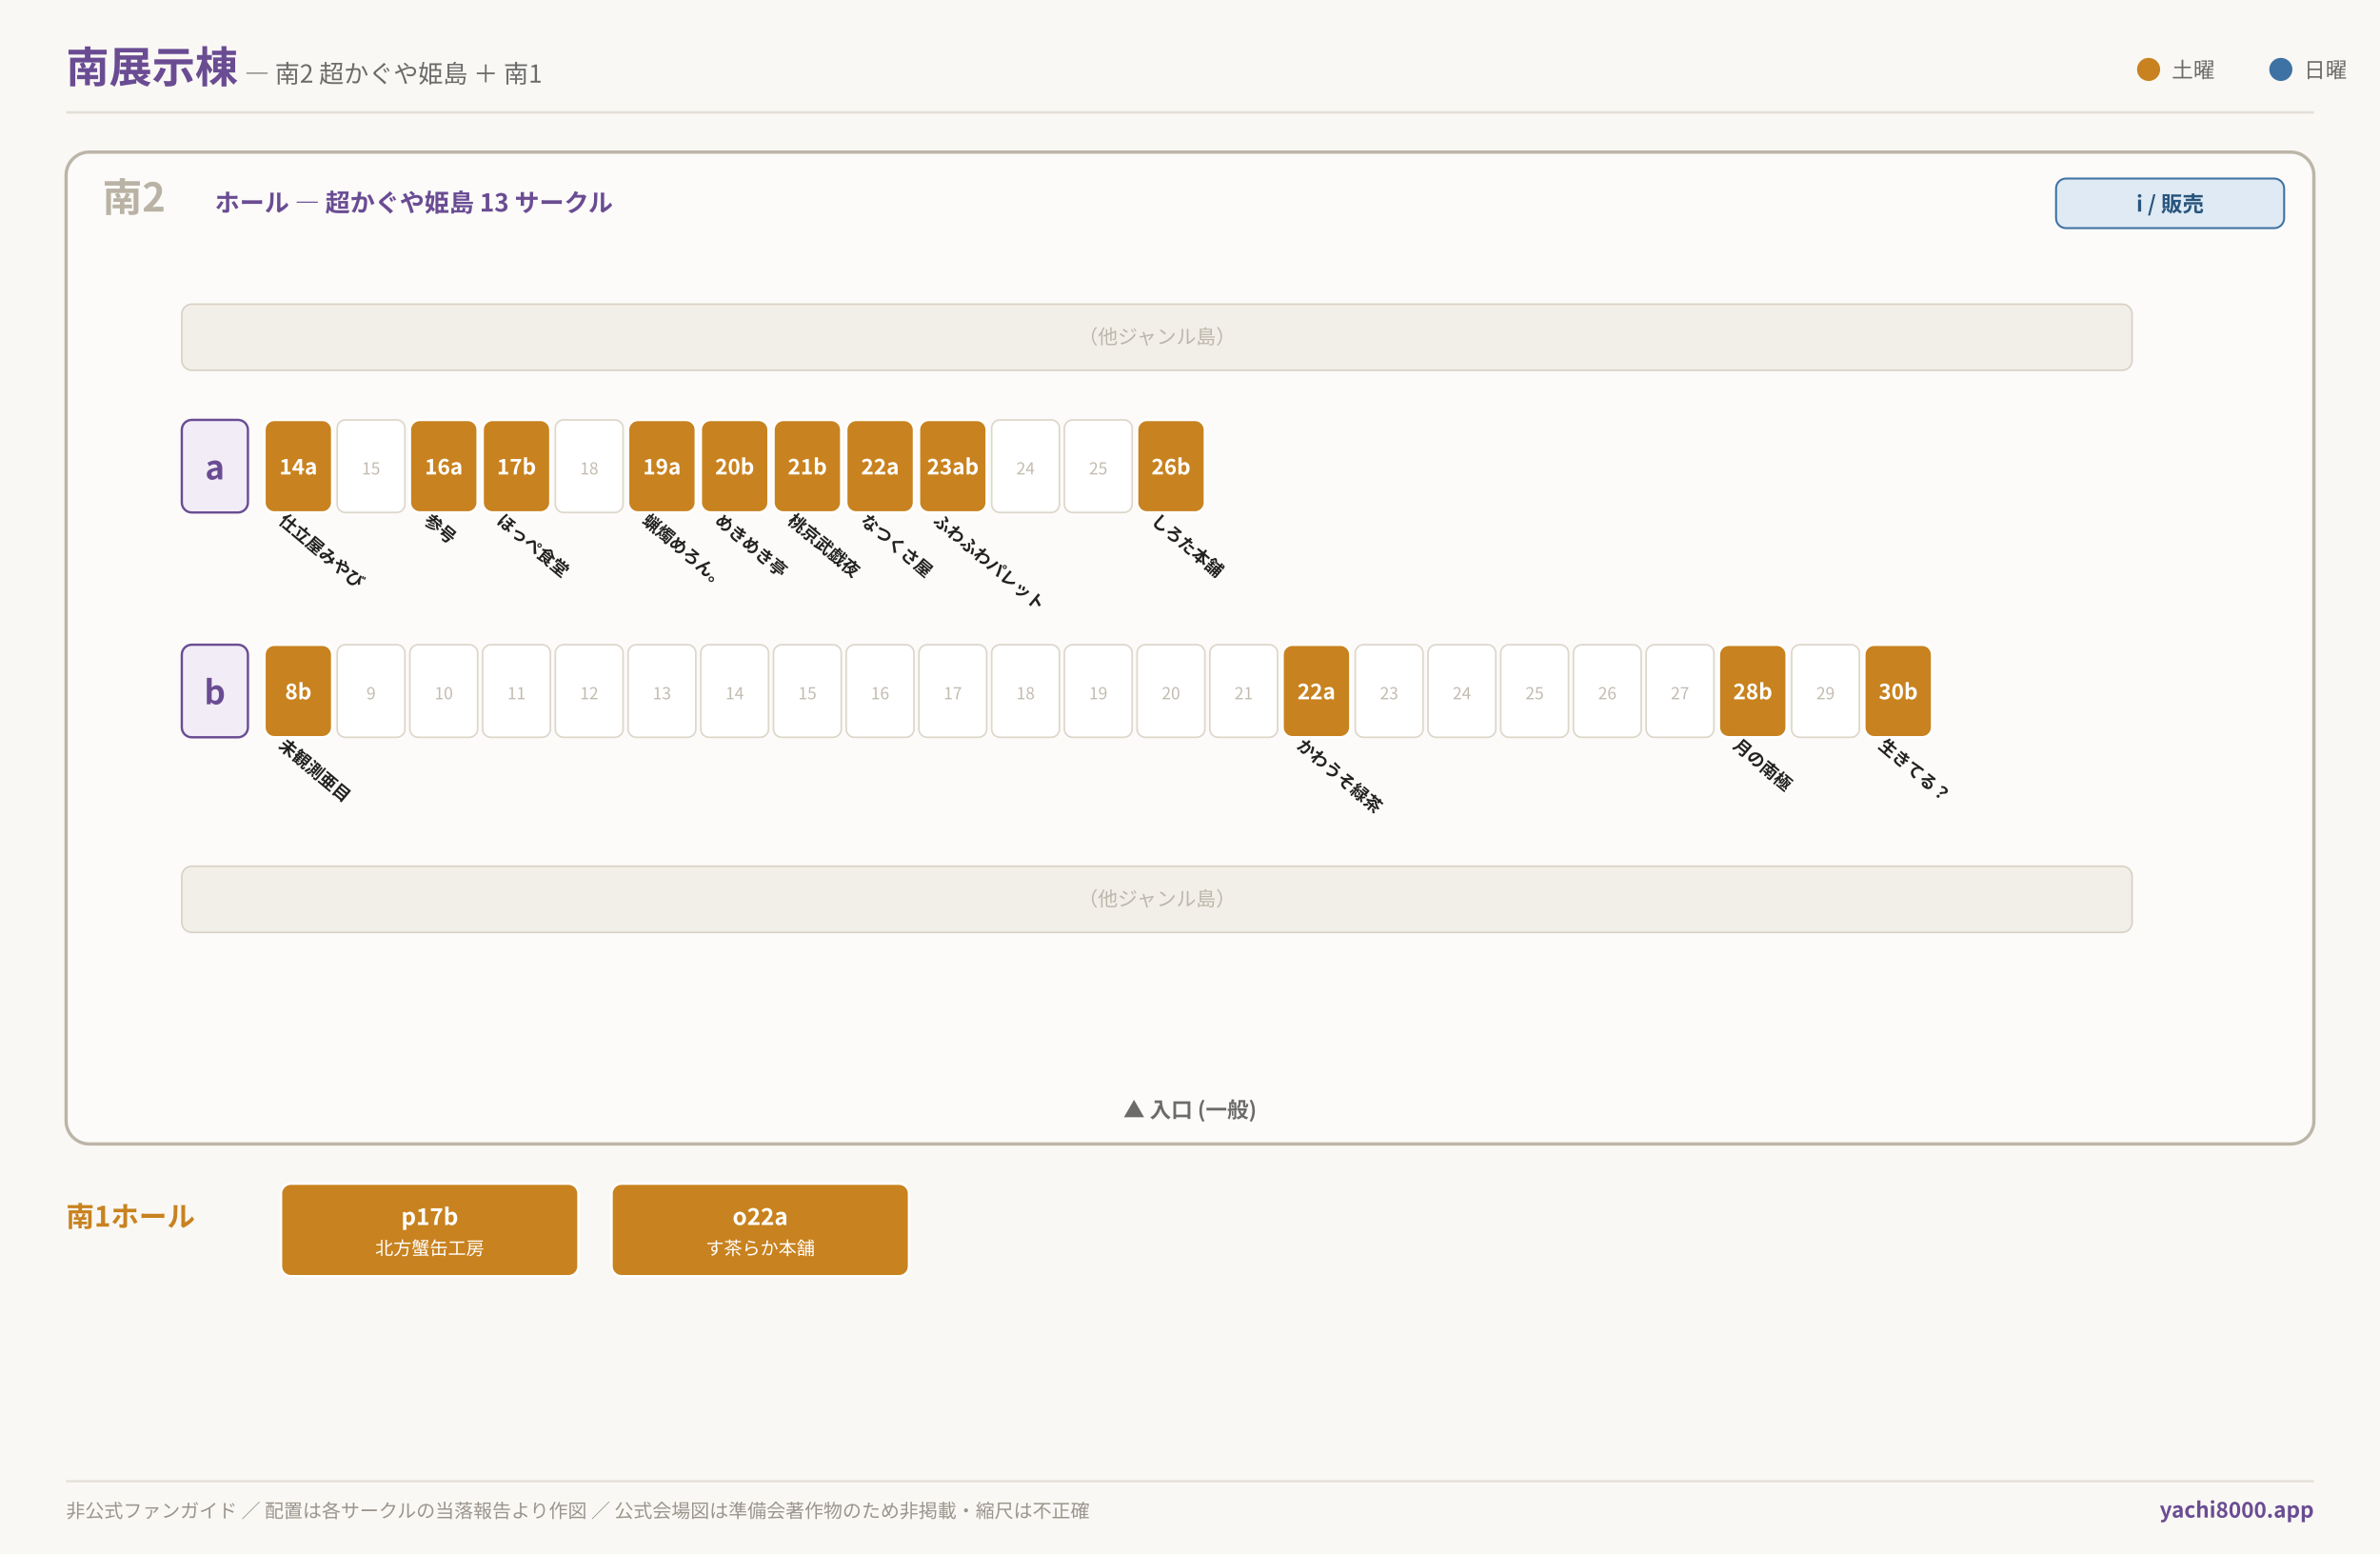
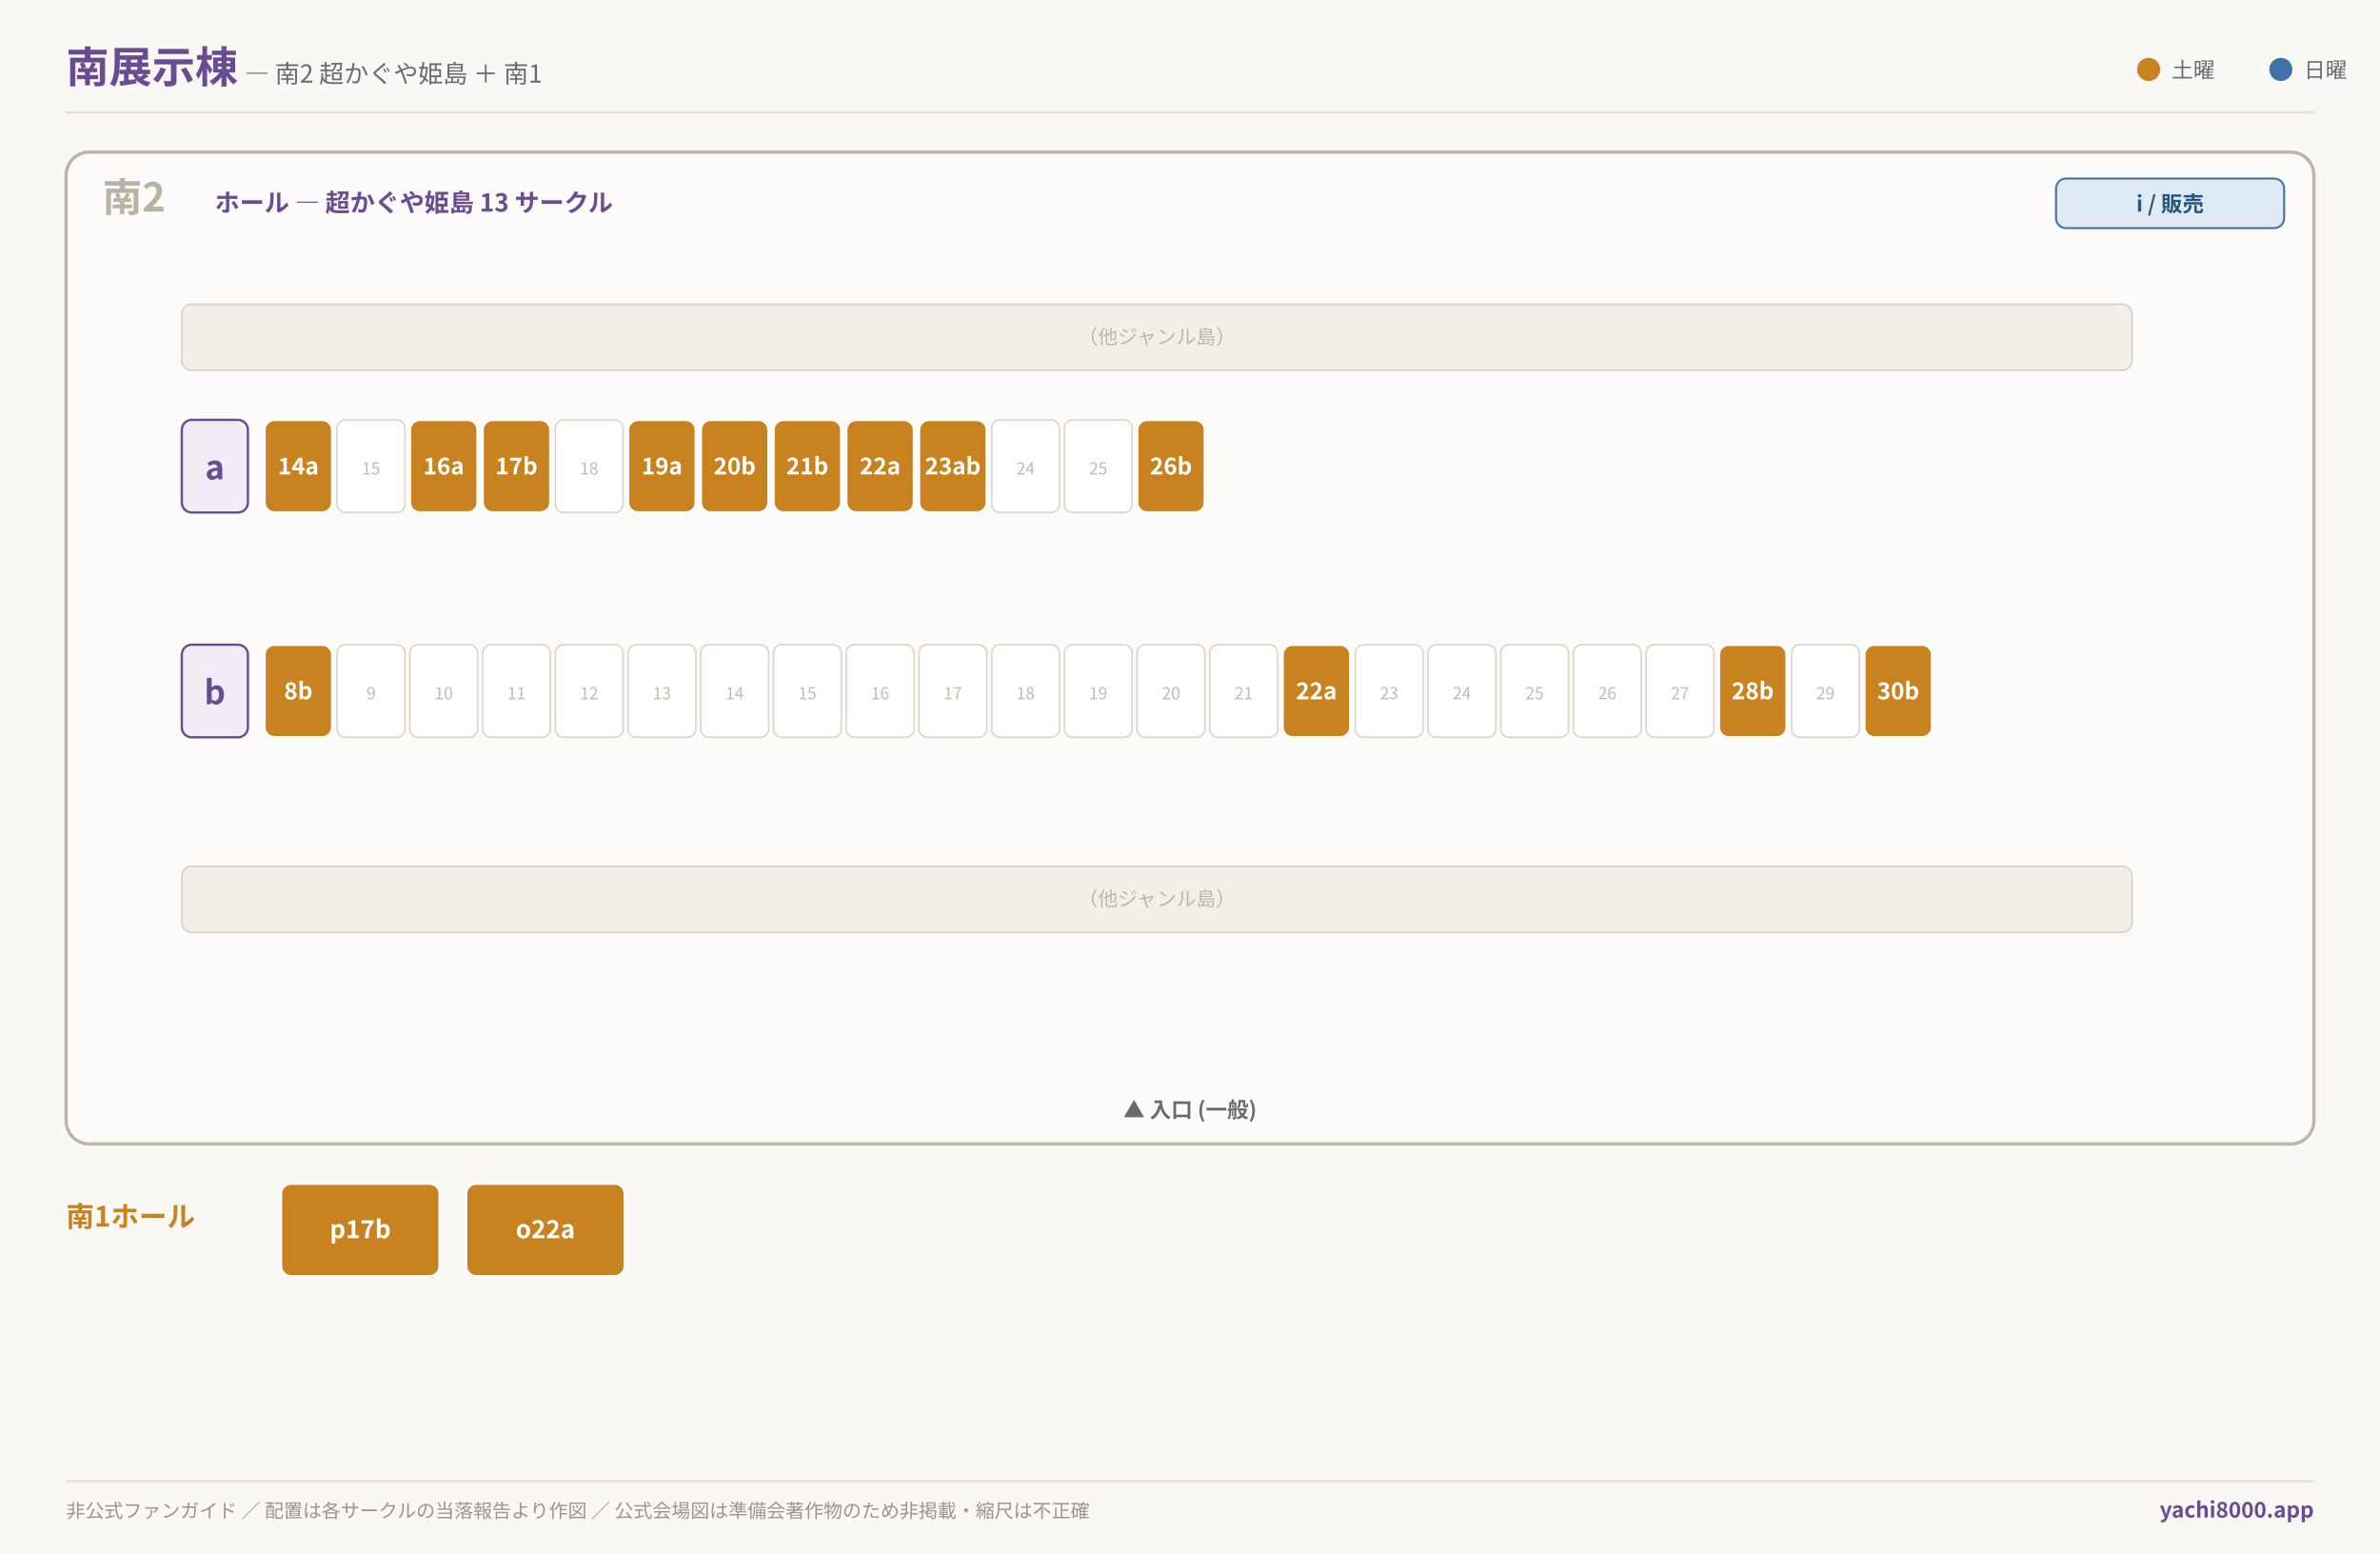
<svg xmlns="http://www.w3.org/2000/svg" width="1440" height="940" viewBox="0 0 1440 940" font-family="sans-serif">
  <rect x="0.0" y="0.0" width="1440.0" height="940.0" rx="0" fill="#faf8f4" stroke="none" stroke-width="1" />
  <text x="40.0" y="50.0" font-size="26" fill="#6a4c93" font-weight="800" text-anchor="start" font-family="'Noto Sans CJK JP','Hiragino Kaku Gothic ProN','Noto Sans JP',sans-serif">南展示棟</text>
  <text x="148.0" y="50.0" font-size="15" fill="#6b6b6b" font-weight="400" text-anchor="start" font-family="'Noto Sans CJK JP','Hiragino Kaku Gothic ProN','Noto Sans JP',sans-serif">― 南2 超かぐや姫島 ＋ 南1</text>
  <circle cx="1300" cy="42" r="7" fill="#c8821f" />
  <text x="1314.0" y="47.0" font-size="13" fill="#6b6b6b" font-weight="400" text-anchor="start" font-family="'Noto Sans CJK JP','Hiragino Kaku Gothic ProN','Noto Sans JP',sans-serif">土曜</text>
  <circle cx="1380" cy="42" r="7" fill="#3f72a4" />
  <text x="1394.0" y="47.0" font-size="13" fill="#6b6b6b" font-weight="400" text-anchor="start" font-family="'Noto Sans CJK JP','Hiragino Kaku Gothic ProN','Noto Sans JP',sans-serif">日曜</text>
  <line x1="40" y1="68" x2="1400" y2="68" stroke="#e2ded7" stroke-width="1.5" />
  <rect x="40.0" y="92.0" width="1360.0" height="600.0" rx="14" fill="#fcfbf9" stroke="#bcb5a8" stroke-width="2" />
  <text x="62.0" y="128.0" font-size="24" fill="#b9b2a5" font-weight="800" text-anchor="start" font-family="'Noto Sans CJK JP','Hiragino Kaku Gothic ProN','Noto Sans JP',sans-serif">南2</text>
  <text x="130.0" y="128.0" font-size="15" fill="#6a4c93" font-weight="700" text-anchor="start" font-family="'Noto Sans CJK JP','Hiragino Kaku Gothic ProN','Noto Sans JP',sans-serif">ホール ― 超かぐや姫島 13 サークル</text>
  <rect x="1244.0" y="108.0" width="138.0" height="30.0" rx="6" fill="#dfeaf4" stroke="#3f72a4" stroke-width="1.2" />
  <text x="1313.0" y="128.0" font-size="13" fill="#28557d" font-weight="700" text-anchor="middle" font-family="'Noto Sans CJK JP','Hiragino Kaku Gothic ProN','Noto Sans JP',sans-serif">i / 販売</text>
  <text x="720.0" y="676.0" font-size="13" fill="#6b6b6b" font-weight="700" text-anchor="middle" font-family="'Noto Sans CJK JP','Hiragino Kaku Gothic ProN','Noto Sans JP',sans-serif">▲ 入口 (一般)</text>
  <rect x="110.0" y="184.0" width="1180.0" height="40.0" rx="6" fill="#f2efe9" stroke="#d8d2c6" stroke-width="1" />
  <text x="700.0" y="208.0" font-size="12" fill="#bdb6aa" font-weight="400" text-anchor="middle" font-family="'Noto Sans CJK JP','Hiragino Kaku Gothic ProN','Noto Sans JP',sans-serif">（他ジャンル島）</text>
  <rect x="110.0" y="254.0" width="40.0" height="56.0" rx="6" fill="#f1ecf6" stroke="#6a4c93" stroke-width="1.4" />
  <text x="130.0" y="290.0" font-size="20" fill="#6a4c93" font-weight="800" text-anchor="middle" font-family="'Noto Sans CJK JP','Hiragino Kaku Gothic ProN','Noto Sans JP',sans-serif">a</text>
  <rect x="160.0" y="254.0" width="41.0" height="56.0" rx="6" fill="#c8821f" stroke="#ffffff" stroke-width="1.5" />
-   <text x="180.5" y="287.0" font-size="13" fill="#fff" font-weight="800" text-anchor="middle" font-family="'Noto Sans CJK JP','Hiragino Kaku Gothic ProN','Noto Sans JP',sans-serif">14a</text>
-   <text x="168.0" y="316.0" transform="rotate(40 168.0 316.0)" font-size="10.5" fill="#222222" font-weight="600" text-anchor="start" font-family="'Noto Sans CJK JP','Hiragino Kaku Gothic ProN','Noto Sans JP',sans-serif">仕立屋みやび</text>
+   <text x="180.5" y="287.0" font-size="14" fill="#fff" font-weight="800" text-anchor="middle" font-family="'Noto Sans CJK JP','Hiragino Kaku Gothic ProN','Noto Sans JP',sans-serif">14a</text>
  <rect x="204.0" y="254.0" width="41.0" height="56.0" rx="5" fill="#fff" stroke="#ddd6ca" stroke-width="1" />
  <text x="224.5" y="287.0" font-size="10" fill="#c2bbb0" font-weight="400" text-anchor="middle" font-family="'Noto Sans CJK JP','Hiragino Kaku Gothic ProN','Noto Sans JP',sans-serif">15</text>
  <rect x="248.0" y="254.0" width="41.0" height="56.0" rx="6" fill="#c8821f" stroke="#ffffff" stroke-width="1.5" />
-   <text x="268.5" y="287.0" font-size="13" fill="#fff" font-weight="800" text-anchor="middle" font-family="'Noto Sans CJK JP','Hiragino Kaku Gothic ProN','Noto Sans JP',sans-serif">16a</text>
-   <text x="256.0" y="316.0" transform="rotate(40 256.0 316.0)" font-size="10.5" fill="#222222" font-weight="600" text-anchor="start" font-family="'Noto Sans CJK JP','Hiragino Kaku Gothic ProN','Noto Sans JP',sans-serif">参号</text>
+   <text x="268.5" y="287.0" font-size="14" fill="#fff" font-weight="800" text-anchor="middle" font-family="'Noto Sans CJK JP','Hiragino Kaku Gothic ProN','Noto Sans JP',sans-serif">16a</text>
  <rect x="292.0" y="254.0" width="41.0" height="56.0" rx="6" fill="#c8821f" stroke="#ffffff" stroke-width="1.5" />
-   <text x="312.5" y="287.0" font-size="13" fill="#fff" font-weight="800" text-anchor="middle" font-family="'Noto Sans CJK JP','Hiragino Kaku Gothic ProN','Noto Sans JP',sans-serif">17b</text>
-   <text x="300.0" y="316.0" transform="rotate(40 300.0 316.0)" font-size="10.5" fill="#222222" font-weight="600" text-anchor="start" font-family="'Noto Sans CJK JP','Hiragino Kaku Gothic ProN','Noto Sans JP',sans-serif">ほっぺ食堂</text>
+   <text x="312.5" y="287.0" font-size="14" fill="#fff" font-weight="800" text-anchor="middle" font-family="'Noto Sans CJK JP','Hiragino Kaku Gothic ProN','Noto Sans JP',sans-serif">17b</text>
  <rect x="336.0" y="254.0" width="41.0" height="56.0" rx="5" fill="#fff" stroke="#ddd6ca" stroke-width="1" />
  <text x="356.5" y="287.0" font-size="10" fill="#c2bbb0" font-weight="400" text-anchor="middle" font-family="'Noto Sans CJK JP','Hiragino Kaku Gothic ProN','Noto Sans JP',sans-serif">18</text>
  <rect x="380.0" y="254.0" width="41.0" height="56.0" rx="6" fill="#c8821f" stroke="#ffffff" stroke-width="1.5" />
-   <text x="400.5" y="287.0" font-size="13" fill="#fff" font-weight="800" text-anchor="middle" font-family="'Noto Sans CJK JP','Hiragino Kaku Gothic ProN','Noto Sans JP',sans-serif">19a</text>
-   <text x="388.0" y="316.0" transform="rotate(40 388.0 316.0)" font-size="10.5" fill="#222222" font-weight="600" text-anchor="start" font-family="'Noto Sans CJK JP','Hiragino Kaku Gothic ProN','Noto Sans JP',sans-serif">蝋燭めろん。</text>
+   <text x="400.5" y="287.0" font-size="14" fill="#fff" font-weight="800" text-anchor="middle" font-family="'Noto Sans CJK JP','Hiragino Kaku Gothic ProN','Noto Sans JP',sans-serif">19a</text>
  <rect x="424.0" y="254.0" width="41.0" height="56.0" rx="6" fill="#c8821f" stroke="#ffffff" stroke-width="1.5" />
-   <text x="444.5" y="287.0" font-size="13" fill="#fff" font-weight="800" text-anchor="middle" font-family="'Noto Sans CJK JP','Hiragino Kaku Gothic ProN','Noto Sans JP',sans-serif">20b</text>
-   <text x="432.0" y="316.0" transform="rotate(40 432.0 316.0)" font-size="10.5" fill="#222222" font-weight="600" text-anchor="start" font-family="'Noto Sans CJK JP','Hiragino Kaku Gothic ProN','Noto Sans JP',sans-serif">めきめき亭</text>
+   <text x="444.5" y="287.0" font-size="14" fill="#fff" font-weight="800" text-anchor="middle" font-family="'Noto Sans CJK JP','Hiragino Kaku Gothic ProN','Noto Sans JP',sans-serif">20b</text>
  <rect x="468.0" y="254.0" width="41.0" height="56.0" rx="6" fill="#c8821f" stroke="#ffffff" stroke-width="1.5" />
-   <text x="488.5" y="287.0" font-size="13" fill="#fff" font-weight="800" text-anchor="middle" font-family="'Noto Sans CJK JP','Hiragino Kaku Gothic ProN','Noto Sans JP',sans-serif">21b</text>
-   <text x="476.0" y="316.0" transform="rotate(40 476.0 316.0)" font-size="10.5" fill="#222222" font-weight="600" text-anchor="start" font-family="'Noto Sans CJK JP','Hiragino Kaku Gothic ProN','Noto Sans JP',sans-serif">桃京武戯夜</text>
+   <text x="488.5" y="287.0" font-size="14" fill="#fff" font-weight="800" text-anchor="middle" font-family="'Noto Sans CJK JP','Hiragino Kaku Gothic ProN','Noto Sans JP',sans-serif">21b</text>
  <rect x="512.0" y="254.0" width="41.0" height="56.0" rx="6" fill="#c8821f" stroke="#ffffff" stroke-width="1.5" />
-   <text x="532.5" y="287.0" font-size="13" fill="#fff" font-weight="800" text-anchor="middle" font-family="'Noto Sans CJK JP','Hiragino Kaku Gothic ProN','Noto Sans JP',sans-serif">22a</text>
-   <text x="520.0" y="316.0" transform="rotate(40 520.0 316.0)" font-size="10.5" fill="#222222" font-weight="600" text-anchor="start" font-family="'Noto Sans CJK JP','Hiragino Kaku Gothic ProN','Noto Sans JP',sans-serif">なつくさ屋</text>
+   <text x="532.5" y="287.0" font-size="14" fill="#fff" font-weight="800" text-anchor="middle" font-family="'Noto Sans CJK JP','Hiragino Kaku Gothic ProN','Noto Sans JP',sans-serif">22a</text>
  <rect x="556.0" y="254.0" width="41.0" height="56.0" rx="6" fill="#c8821f" stroke="#ffffff" stroke-width="1.5" />
-   <text x="576.5" y="287.0" font-size="13" fill="#fff" font-weight="800" text-anchor="middle" font-family="'Noto Sans CJK JP','Hiragino Kaku Gothic ProN','Noto Sans JP',sans-serif">23ab</text>
-   <text x="564.0" y="316.0" transform="rotate(40 564.0 316.0)" font-size="10.5" fill="#222222" font-weight="600" text-anchor="start" font-family="'Noto Sans CJK JP','Hiragino Kaku Gothic ProN','Noto Sans JP',sans-serif">ふわふわパレット</text>
+   <text x="576.5" y="287.0" font-size="14" fill="#fff" font-weight="800" text-anchor="middle" font-family="'Noto Sans CJK JP','Hiragino Kaku Gothic ProN','Noto Sans JP',sans-serif">23ab</text>
  <rect x="600.0" y="254.0" width="41.0" height="56.0" rx="5" fill="#fff" stroke="#ddd6ca" stroke-width="1" />
  <text x="620.5" y="287.0" font-size="10" fill="#c2bbb0" font-weight="400" text-anchor="middle" font-family="'Noto Sans CJK JP','Hiragino Kaku Gothic ProN','Noto Sans JP',sans-serif">24</text>
  <rect x="644.0" y="254.0" width="41.0" height="56.0" rx="5" fill="#fff" stroke="#ddd6ca" stroke-width="1" />
  <text x="664.5" y="287.0" font-size="10" fill="#c2bbb0" font-weight="400" text-anchor="middle" font-family="'Noto Sans CJK JP','Hiragino Kaku Gothic ProN','Noto Sans JP',sans-serif">25</text>
  <rect x="688.0" y="254.0" width="41.0" height="56.0" rx="6" fill="#c8821f" stroke="#ffffff" stroke-width="1.5" />
-   <text x="708.5" y="287.0" font-size="13" fill="#fff" font-weight="800" text-anchor="middle" font-family="'Noto Sans CJK JP','Hiragino Kaku Gothic ProN','Noto Sans JP',sans-serif">26b</text>
-   <text x="696.0" y="316.0" transform="rotate(40 696.0 316.0)" font-size="10.5" fill="#222222" font-weight="600" text-anchor="start" font-family="'Noto Sans CJK JP','Hiragino Kaku Gothic ProN','Noto Sans JP',sans-serif">しろた本舗</text>
+   <text x="708.5" y="287.0" font-size="14" fill="#fff" font-weight="800" text-anchor="middle" font-family="'Noto Sans CJK JP','Hiragino Kaku Gothic ProN','Noto Sans JP',sans-serif">26b</text>
  <rect x="110.0" y="390.0" width="40.0" height="56.0" rx="6" fill="#f1ecf6" stroke="#6a4c93" stroke-width="1.4" />
  <text x="130.0" y="426.0" font-size="20" fill="#6a4c93" font-weight="800" text-anchor="middle" font-family="'Noto Sans CJK JP','Hiragino Kaku Gothic ProN','Noto Sans JP',sans-serif">b</text>
  <rect x="160.0" y="390.0" width="41.0" height="56.0" rx="6" fill="#c8821f" stroke="#ffffff" stroke-width="1.5" />
-   <text x="180.5" y="423.0" font-size="13" fill="#fff" font-weight="800" text-anchor="middle" font-family="'Noto Sans CJK JP','Hiragino Kaku Gothic ProN','Noto Sans JP',sans-serif">8b</text>
-   <text x="168.0" y="452.0" transform="rotate(40 168.0 452.0)" font-size="10.5" fill="#222222" font-weight="600" text-anchor="start" font-family="'Noto Sans CJK JP','Hiragino Kaku Gothic ProN','Noto Sans JP',sans-serif">未観測亜目</text>
+   <text x="180.5" y="423.0" font-size="14" fill="#fff" font-weight="800" text-anchor="middle" font-family="'Noto Sans CJK JP','Hiragino Kaku Gothic ProN','Noto Sans JP',sans-serif">8b</text>
  <rect x="204.0" y="390.0" width="41.0" height="56.0" rx="5" fill="#fff" stroke="#ddd6ca" stroke-width="1" />
  <text x="224.5" y="423.0" font-size="10" fill="#c2bbb0" font-weight="400" text-anchor="middle" font-family="'Noto Sans CJK JP','Hiragino Kaku Gothic ProN','Noto Sans JP',sans-serif">9</text>
  <rect x="248.0" y="390.0" width="41.0" height="56.0" rx="5" fill="#fff" stroke="#ddd6ca" stroke-width="1" />
  <text x="268.5" y="423.0" font-size="10" fill="#c2bbb0" font-weight="400" text-anchor="middle" font-family="'Noto Sans CJK JP','Hiragino Kaku Gothic ProN','Noto Sans JP',sans-serif">10</text>
  <rect x="292.0" y="390.0" width="41.0" height="56.0" rx="5" fill="#fff" stroke="#ddd6ca" stroke-width="1" />
  <text x="312.5" y="423.0" font-size="10" fill="#c2bbb0" font-weight="400" text-anchor="middle" font-family="'Noto Sans CJK JP','Hiragino Kaku Gothic ProN','Noto Sans JP',sans-serif">11</text>
  <rect x="336.0" y="390.0" width="41.0" height="56.0" rx="5" fill="#fff" stroke="#ddd6ca" stroke-width="1" />
  <text x="356.5" y="423.0" font-size="10" fill="#c2bbb0" font-weight="400" text-anchor="middle" font-family="'Noto Sans CJK JP','Hiragino Kaku Gothic ProN','Noto Sans JP',sans-serif">12</text>
  <rect x="380.0" y="390.0" width="41.0" height="56.0" rx="5" fill="#fff" stroke="#ddd6ca" stroke-width="1" />
  <text x="400.5" y="423.0" font-size="10" fill="#c2bbb0" font-weight="400" text-anchor="middle" font-family="'Noto Sans CJK JP','Hiragino Kaku Gothic ProN','Noto Sans JP',sans-serif">13</text>
  <rect x="424.0" y="390.0" width="41.0" height="56.0" rx="5" fill="#fff" stroke="#ddd6ca" stroke-width="1" />
  <text x="444.5" y="423.0" font-size="10" fill="#c2bbb0" font-weight="400" text-anchor="middle" font-family="'Noto Sans CJK JP','Hiragino Kaku Gothic ProN','Noto Sans JP',sans-serif">14</text>
  <rect x="468.0" y="390.0" width="41.0" height="56.0" rx="5" fill="#fff" stroke="#ddd6ca" stroke-width="1" />
  <text x="488.5" y="423.0" font-size="10" fill="#c2bbb0" font-weight="400" text-anchor="middle" font-family="'Noto Sans CJK JP','Hiragino Kaku Gothic ProN','Noto Sans JP',sans-serif">15</text>
  <rect x="512.0" y="390.0" width="41.0" height="56.0" rx="5" fill="#fff" stroke="#ddd6ca" stroke-width="1" />
  <text x="532.5" y="423.0" font-size="10" fill="#c2bbb0" font-weight="400" text-anchor="middle" font-family="'Noto Sans CJK JP','Hiragino Kaku Gothic ProN','Noto Sans JP',sans-serif">16</text>
  <rect x="556.0" y="390.0" width="41.0" height="56.0" rx="5" fill="#fff" stroke="#ddd6ca" stroke-width="1" />
  <text x="576.5" y="423.0" font-size="10" fill="#c2bbb0" font-weight="400" text-anchor="middle" font-family="'Noto Sans CJK JP','Hiragino Kaku Gothic ProN','Noto Sans JP',sans-serif">17</text>
  <rect x="600.0" y="390.0" width="41.0" height="56.0" rx="5" fill="#fff" stroke="#ddd6ca" stroke-width="1" />
  <text x="620.5" y="423.0" font-size="10" fill="#c2bbb0" font-weight="400" text-anchor="middle" font-family="'Noto Sans CJK JP','Hiragino Kaku Gothic ProN','Noto Sans JP',sans-serif">18</text>
  <rect x="644.0" y="390.0" width="41.0" height="56.0" rx="5" fill="#fff" stroke="#ddd6ca" stroke-width="1" />
  <text x="664.5" y="423.0" font-size="10" fill="#c2bbb0" font-weight="400" text-anchor="middle" font-family="'Noto Sans CJK JP','Hiragino Kaku Gothic ProN','Noto Sans JP',sans-serif">19</text>
  <rect x="688.0" y="390.0" width="41.0" height="56.0" rx="5" fill="#fff" stroke="#ddd6ca" stroke-width="1" />
  <text x="708.5" y="423.0" font-size="10" fill="#c2bbb0" font-weight="400" text-anchor="middle" font-family="'Noto Sans CJK JP','Hiragino Kaku Gothic ProN','Noto Sans JP',sans-serif">20</text>
  <rect x="732.0" y="390.0" width="41.0" height="56.0" rx="5" fill="#fff" stroke="#ddd6ca" stroke-width="1" />
  <text x="752.5" y="423.0" font-size="10" fill="#c2bbb0" font-weight="400" text-anchor="middle" font-family="'Noto Sans CJK JP','Hiragino Kaku Gothic ProN','Noto Sans JP',sans-serif">21</text>
  <rect x="776.0" y="390.0" width="41.0" height="56.0" rx="6" fill="#c8821f" stroke="#ffffff" stroke-width="1.5" />
-   <text x="796.5" y="423.0" font-size="13" fill="#fff" font-weight="800" text-anchor="middle" font-family="'Noto Sans CJK JP','Hiragino Kaku Gothic ProN','Noto Sans JP',sans-serif">22a</text>
-   <text x="784.0" y="452.0" transform="rotate(40 784.0 452.0)" font-size="10.5" fill="#222222" font-weight="600" text-anchor="start" font-family="'Noto Sans CJK JP','Hiragino Kaku Gothic ProN','Noto Sans JP',sans-serif">かわうそ緑茶</text>
+   <text x="796.5" y="423.0" font-size="14" fill="#fff" font-weight="800" text-anchor="middle" font-family="'Noto Sans CJK JP','Hiragino Kaku Gothic ProN','Noto Sans JP',sans-serif">22a</text>
  <rect x="820.0" y="390.0" width="41.0" height="56.0" rx="5" fill="#fff" stroke="#ddd6ca" stroke-width="1" />
  <text x="840.5" y="423.0" font-size="10" fill="#c2bbb0" font-weight="400" text-anchor="middle" font-family="'Noto Sans CJK JP','Hiragino Kaku Gothic ProN','Noto Sans JP',sans-serif">23</text>
  <rect x="864.0" y="390.0" width="41.0" height="56.0" rx="5" fill="#fff" stroke="#ddd6ca" stroke-width="1" />
  <text x="884.5" y="423.0" font-size="10" fill="#c2bbb0" font-weight="400" text-anchor="middle" font-family="'Noto Sans CJK JP','Hiragino Kaku Gothic ProN','Noto Sans JP',sans-serif">24</text>
  <rect x="908.0" y="390.0" width="41.0" height="56.0" rx="5" fill="#fff" stroke="#ddd6ca" stroke-width="1" />
  <text x="928.5" y="423.0" font-size="10" fill="#c2bbb0" font-weight="400" text-anchor="middle" font-family="'Noto Sans CJK JP','Hiragino Kaku Gothic ProN','Noto Sans JP',sans-serif">25</text>
  <rect x="952.0" y="390.0" width="41.0" height="56.0" rx="5" fill="#fff" stroke="#ddd6ca" stroke-width="1" />
  <text x="972.5" y="423.0" font-size="10" fill="#c2bbb0" font-weight="400" text-anchor="middle" font-family="'Noto Sans CJK JP','Hiragino Kaku Gothic ProN','Noto Sans JP',sans-serif">26</text>
  <rect x="996.0" y="390.0" width="41.0" height="56.0" rx="5" fill="#fff" stroke="#ddd6ca" stroke-width="1" />
  <text x="1016.5" y="423.0" font-size="10" fill="#c2bbb0" font-weight="400" text-anchor="middle" font-family="'Noto Sans CJK JP','Hiragino Kaku Gothic ProN','Noto Sans JP',sans-serif">27</text>
  <rect x="1040.0" y="390.0" width="41.0" height="56.0" rx="6" fill="#c8821f" stroke="#ffffff" stroke-width="1.5" />
-   <text x="1060.5" y="423.0" font-size="13" fill="#fff" font-weight="800" text-anchor="middle" font-family="'Noto Sans CJK JP','Hiragino Kaku Gothic ProN','Noto Sans JP',sans-serif">28b</text>
-   <text x="1048.0" y="452.0" transform="rotate(40 1048.0 452.0)" font-size="10.5" fill="#222222" font-weight="600" text-anchor="start" font-family="'Noto Sans CJK JP','Hiragino Kaku Gothic ProN','Noto Sans JP',sans-serif">月の南極</text>
+   <text x="1060.5" y="423.0" font-size="14" fill="#fff" font-weight="800" text-anchor="middle" font-family="'Noto Sans CJK JP','Hiragino Kaku Gothic ProN','Noto Sans JP',sans-serif">28b</text>
  <rect x="1084.0" y="390.0" width="41.0" height="56.0" rx="5" fill="#fff" stroke="#ddd6ca" stroke-width="1" />
  <text x="1104.5" y="423.0" font-size="10" fill="#c2bbb0" font-weight="400" text-anchor="middle" font-family="'Noto Sans CJK JP','Hiragino Kaku Gothic ProN','Noto Sans JP',sans-serif">29</text>
  <rect x="1128.0" y="390.0" width="41.0" height="56.0" rx="6" fill="#c8821f" stroke="#ffffff" stroke-width="1.5" />
-   <text x="1148.5" y="423.0" font-size="13" fill="#fff" font-weight="800" text-anchor="middle" font-family="'Noto Sans CJK JP','Hiragino Kaku Gothic ProN','Noto Sans JP',sans-serif">30b</text>
-   <text x="1136.0" y="452.0" transform="rotate(40 1136.0 452.0)" font-size="10.5" fill="#222222" font-weight="600" text-anchor="start" font-family="'Noto Sans CJK JP','Hiragino Kaku Gothic ProN','Noto Sans JP',sans-serif">生きてる？</text>
+   <text x="1148.5" y="423.0" font-size="14" fill="#fff" font-weight="800" text-anchor="middle" font-family="'Noto Sans CJK JP','Hiragino Kaku Gothic ProN','Noto Sans JP',sans-serif">30b</text>
  <rect x="110.0" y="524.0" width="1180.0" height="40.0" rx="6" fill="#f2efe9" stroke="#d8d2c6" stroke-width="1" />
  <text x="700.0" y="548.0" font-size="12" fill="#bdb6aa" font-weight="400" text-anchor="middle" font-family="'Noto Sans CJK JP','Hiragino Kaku Gothic ProN','Noto Sans JP',sans-serif">（他ジャンル島）</text>
  <text x="40.0" y="742.0" font-size="17" fill="#c8821f" font-weight="800" text-anchor="start" font-family="'Noto Sans CJK JP','Hiragino Kaku Gothic ProN','Noto Sans JP',sans-serif">南1ホール</text>
-   <rect x="170.0" y="716.0" width="180.0" height="56.0" rx="6" fill="#c8821f" stroke="#ffffff" stroke-width="1.5" />
-   <text x="260.0" y="741.0" font-size="14" fill="#fff" font-weight="800" text-anchor="middle" font-family="'Noto Sans CJK JP','Hiragino Kaku Gothic ProN','Noto Sans JP',sans-serif">p17b</text>
-   <text x="260.0" y="759.0" font-size="11" fill="#fff" font-weight="400" text-anchor="middle" font-family="'Noto Sans CJK JP','Hiragino Kaku Gothic ProN','Noto Sans JP',sans-serif">北方蟹缶工房</text>
-   <rect x="370.0" y="716.0" width="180.0" height="56.0" rx="6" fill="#c8821f" stroke="#ffffff" stroke-width="1.5" />
-   <text x="460.0" y="741.0" font-size="14" fill="#fff" font-weight="800" text-anchor="middle" font-family="'Noto Sans CJK JP','Hiragino Kaku Gothic ProN','Noto Sans JP',sans-serif">o22a</text>
-   <text x="460.0" y="759.0" font-size="11" fill="#fff" font-weight="400" text-anchor="middle" font-family="'Noto Sans CJK JP','Hiragino Kaku Gothic ProN','Noto Sans JP',sans-serif">す茶らか本舗</text>
+   <rect x="170.0" y="716.0" width="96.0" height="56.0" rx="6" fill="#c8821f" stroke="#ffffff" stroke-width="1.5" />
+   <text x="218.0" y="749.0" font-size="15" fill="#fff" font-weight="800" text-anchor="middle" font-family="'Noto Sans CJK JP','Hiragino Kaku Gothic ProN','Noto Sans JP',sans-serif">p17b</text>
+   <rect x="282.0" y="716.0" width="96.0" height="56.0" rx="6" fill="#c8821f" stroke="#ffffff" stroke-width="1.5" />
+   <text x="330.0" y="749.0" font-size="15" fill="#fff" font-weight="800" text-anchor="middle" font-family="'Noto Sans CJK JP','Hiragino Kaku Gothic ProN','Noto Sans JP',sans-serif">o22a</text>
  <line x1="40" y1="896" x2="1400" y2="896" stroke="#e2ded7" stroke-width="1.2" />
  <text x="40.0" y="918.0" font-size="11.5" fill="#9a948c" font-weight="400" text-anchor="start" font-family="'Noto Sans CJK JP','Hiragino Kaku Gothic ProN','Noto Sans JP',sans-serif">非公式ファンガイド ／ 配置は各サークルの当落報告より作図 ／ 公式会場図は準備会著作物のため非掲載・縮尺は不正確</text>
  <text x="1400.0" y="918.0" font-size="13" fill="#6a4c93" font-weight="700" text-anchor="end" font-family="'Noto Sans CJK JP','Hiragino Kaku Gothic ProN','Noto Sans JP',sans-serif">yachi8000.app</text>
</svg>
